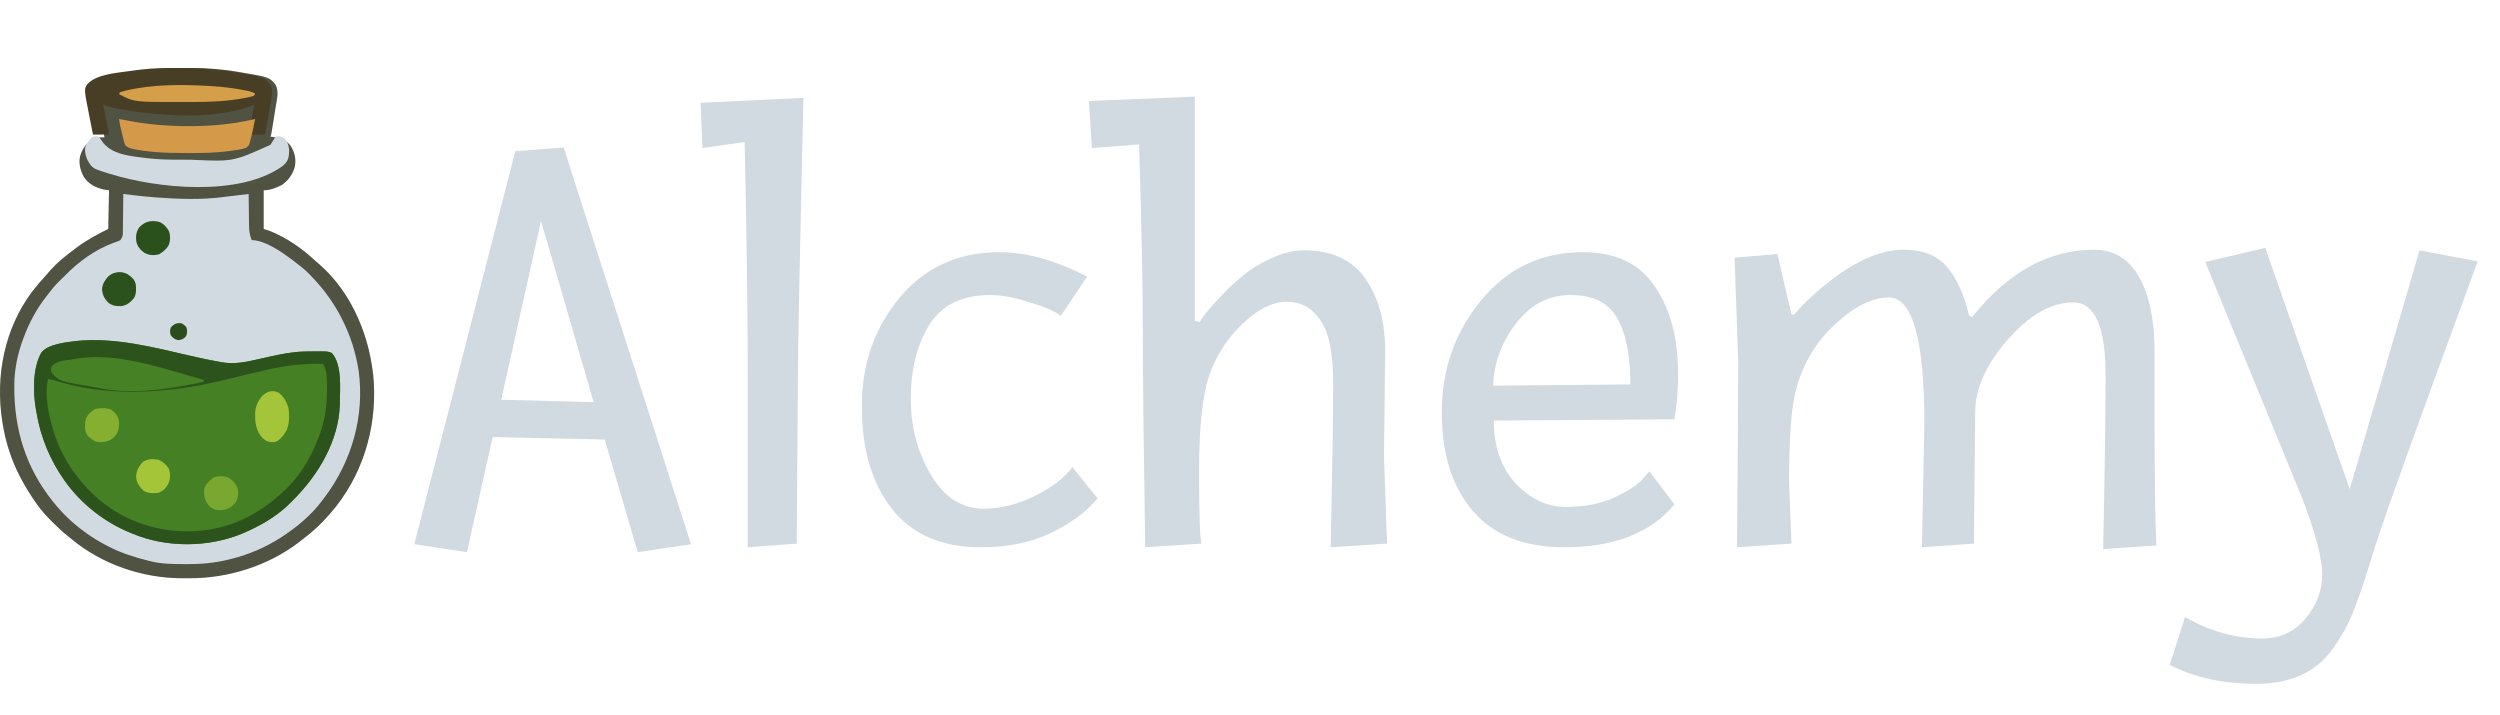
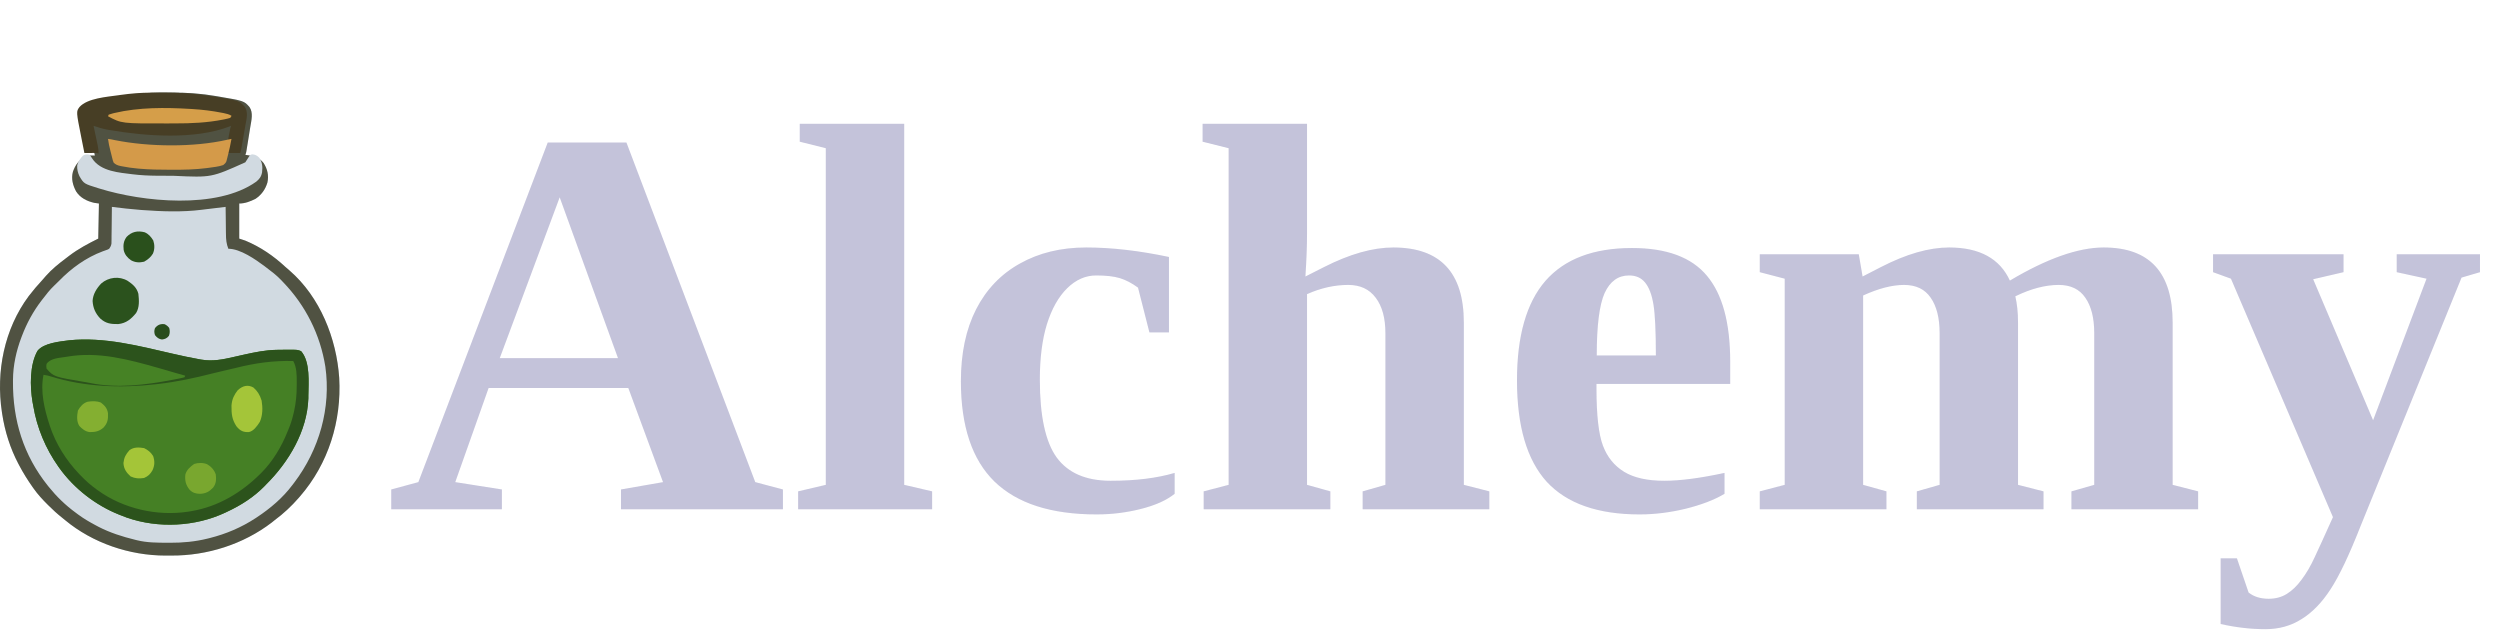
- <svg xmlns="http://www.w3.org/2000/svg" width="147" height="42" viewBox="0 0 147 42" fill="none">
-   <path d="M35.556 25.844L28.968 25.7L27.456 32.468L24.36 32L30.3 8.888L33.144 8.672L40.632 32L37.5 32.468L35.556 25.844ZM29.472 23.504L34.908 23.648L31.812 12.992L29.472 23.504ZM41.303 8.708L41.195 6.044L47.243 5.756C47.027 15.044 46.919 20.48 46.919 22.064L46.847 31.964L43.967 32.18V21.992C43.967 18.584 43.907 14.036 43.787 8.348L41.303 8.708ZM63.923 16.268L62.375 18.572C61.943 18.26 61.295 17.984 60.431 17.744C59.591 17.48 58.847 17.348 58.199 17.348C56.567 17.348 55.379 17.936 54.635 19.112C53.915 20.288 53.555 21.728 53.555 23.432C53.555 25.112 53.951 26.612 54.743 27.932C55.535 29.252 56.567 29.912 57.839 29.912C58.799 29.912 59.783 29.672 60.791 29.192C61.823 28.688 62.579 28.112 63.059 27.464L64.535 29.3C63.911 30.068 63.011 30.74 61.835 31.316C60.659 31.892 59.279 32.18 57.695 32.18C55.367 32.18 53.615 31.424 52.439 29.912C51.263 28.4 50.675 26.396 50.675 23.9C50.675 21.404 51.419 19.268 52.907 17.492C54.395 15.716 56.351 14.828 58.775 14.828C60.359 14.828 62.075 15.308 63.923 16.268ZM81.45 20.66L81.378 26.888L81.558 31.964L78.246 32.18C78.342 27.572 78.39 24.368 78.39 22.568C78.39 20.768 78.138 19.52 77.634 18.824C77.154 18.104 76.494 17.744 75.654 17.744C74.838 17.744 73.974 18.176 73.062 19.04C72.15 19.904 71.49 20.936 71.082 22.136C70.698 23.312 70.506 25.172 70.506 27.716C70.506 30.26 70.554 31.676 70.65 31.964L67.338 32.18C67.242 26.06 67.194 21.74 67.194 19.22C67.194 16.676 67.122 13.1 66.978 8.492L64.206 8.708L64.026 5.936L70.254 5.684V18.86L70.542 18.932C70.734 18.596 71.094 18.152 71.622 17.6C72.15 17.024 72.642 16.556 73.098 16.196C73.554 15.812 74.106 15.476 74.754 15.188C75.426 14.876 76.074 14.72 76.698 14.72C78.33 14.72 79.53 15.284 80.298 16.412C81.066 17.516 81.45 18.932 81.45 20.66ZM98.457 24.656L87.837 24.728C87.837 26.264 88.269 27.5 89.133 28.436C89.997 29.348 90.969 29.804 92.049 29.804C93.129 29.804 94.053 29.636 94.821 29.3C95.613 28.94 96.177 28.592 96.513 28.256L96.981 27.716L98.457 29.66C97.065 31.34 94.905 32.18 91.977 32.18C89.625 32.18 87.837 31.472 86.613 30.056C85.389 28.64 84.777 26.696 84.777 24.224C84.777 21.728 85.545 19.544 87.081 17.672C88.641 15.776 90.633 14.828 93.057 14.828C95.001 14.828 96.417 15.5 97.305 16.844C98.217 18.164 98.673 19.892 98.673 22.028C98.673 22.916 98.601 23.792 98.457 24.656ZM95.865 22.604C95.865 20.876 95.601 19.568 95.073 18.68C94.569 17.792 93.657 17.348 92.337 17.348C91.041 17.348 89.961 17.924 89.097 19.076C88.257 20.204 87.825 21.404 87.801 22.676L95.865 22.604ZM113.009 32.18L113.153 24.908C113.153 19.964 112.457 17.492 111.065 17.492C110.081 17.492 109.025 18.02 107.897 19.076C106.769 20.108 106.001 21.404 105.593 22.964C105.329 23.972 105.197 25.784 105.197 28.4L105.341 31.964L102.137 32.18C102.185 26.3 102.209 22.676 102.209 21.308L101.993 15.152L104.513 14.936L105.341 18.5H105.485C105.581 18.404 105.701 18.272 105.845 18.104C106.013 17.912 106.337 17.6 106.817 17.168C107.321 16.736 107.813 16.352 108.293 16.016C109.613 15.128 110.825 14.684 111.929 14.684C113.057 14.684 113.909 15.02 114.485 15.692C115.061 16.364 115.493 17.324 115.781 18.572L115.961 18.644C118.073 16.004 120.461 14.684 123.125 14.684C124.301 14.684 125.189 15.224 125.789 16.304C126.389 17.384 126.689 18.848 126.689 20.696V24.296C126.689 28.256 126.725 30.848 126.797 32.072L123.665 32.288C123.761 27.68 123.809 24.272 123.809 22.064C123.809 19.208 123.173 17.78 121.901 17.78C120.629 17.78 119.345 18.512 118.049 19.976C116.777 21.44 116.141 22.856 116.141 24.224L116.069 31.964L113.009 32.18ZM142.269 14.72L145.689 15.368C142.257 24.68 140.241 30.284 139.641 32.18C139.065 34.076 138.633 35.36 138.345 36.032C138.081 36.704 137.697 37.4 137.193 38.12C136.209 39.512 134.709 40.208 132.693 40.208C130.701 40.208 128.997 39.836 127.581 39.092L128.481 36.284C129.945 37.124 131.457 37.544 133.017 37.544C134.073 37.544 134.925 37.148 135.573 36.356C136.221 35.588 136.545 34.724 136.545 33.764C136.545 32.828 136.149 31.328 135.357 29.264L129.669 15.404L133.197 14.576L138.165 28.76L142.269 14.72Z" fill="#D1DAE1" />
-   <path d="M10.727 4.001C10.876 4.001 11.026 4.001 11.175 4C12.117 3.999 13.047 4.061 13.975 4.223C14.009 4.228 14.042 4.234 14.077 4.24C15.815 4.536 15.815 4.536 16.168 4.939C16.42 5.301 16.29 5.797 16.222 6.209C16.214 6.258 16.206 6.306 16.198 6.356C16.182 6.458 16.166 6.559 16.149 6.66C16.123 6.816 16.099 6.971 16.074 7.127C16.058 7.226 16.042 7.325 16.026 7.423C16.015 7.493 16.015 7.493 16.003 7.564C15.996 7.607 15.989 7.65 15.982 7.694C15.973 7.751 15.973 7.751 15.963 7.809C15.944 7.906 15.944 7.906 15.9 8.037C15.95 8.043 15.95 8.043 16.001 8.049C16.428 8.107 16.808 8.214 17.081 8.564C17.334 8.959 17.429 9.374 17.326 9.836C17.191 10.276 16.948 10.62 16.562 10.881C16.226 11.049 15.882 11.187 15.503 11.187C15.503 11.938 15.503 12.689 15.503 13.462C15.7 13.527 15.7 13.527 15.9 13.594C16.867 13.995 17.726 14.582 18.489 15.292C18.579 15.375 18.672 15.454 18.766 15.532C20.748 17.253 21.805 19.933 21.981 22.486C22.14 25.279 21.283 28.047 19.431 30.176C19.407 30.204 19.382 30.232 19.357 30.261C18.886 30.802 18.374 31.28 17.798 31.707C17.735 31.758 17.671 31.809 17.608 31.86C15.774 33.267 13.419 34.014 11.11 33.999C10.979 33.998 10.848 33.999 10.717 34C8.403 34.002 6.006 33.19 4.224 31.709C4.153 31.649 4.081 31.591 4.008 31.534C3.702 31.291 3.421 31.033 3.146 30.758C3.124 30.737 3.103 30.716 3.081 30.694C2.751 30.365 2.442 30.032 2.175 29.651C2.153 29.621 2.132 29.591 2.11 29.56C1.794 29.11 1.504 28.649 1.248 28.163C1.23 28.131 1.213 28.098 1.195 28.064C0.663 27.055 0.318 25.962 0.144 24.838C0.137 24.793 0.13 24.747 0.123 24.701C-0.27 22.091 0.27 19.325 1.866 17.181C2.144 16.819 2.439 16.472 2.75 16.138C2.829 16.052 2.905 15.963 2.98 15.874C3.356 15.448 3.804 15.088 4.258 14.747C4.336 14.688 4.414 14.629 4.491 14.569C5.073 14.126 5.713 13.787 6.367 13.462C6.382 12.712 6.396 11.961 6.411 11.187C6.309 11.173 6.208 11.158 6.102 11.143C5.629 11.032 5.201 10.822 4.933 10.405C4.719 10.003 4.606 9.584 4.724 9.134C4.878 8.687 5.114 8.364 5.545 8.152C5.686 8.086 5.802 8.078 5.955 8.079C5.991 8.079 6.027 8.08 6.064 8.08C6.091 8.08 6.118 8.081 6.147 8.081C6.131 7.998 6.131 7.998 6.116 7.913C6.077 7.705 6.039 7.498 6.001 7.29C5.984 7.2 5.968 7.111 5.951 7.021C5.629 5.281 5.629 5.281 5.838 4.975C6.336 4.378 7.545 4.291 8.268 4.179C8.312 4.172 8.355 4.165 8.4 4.158C8.546 4.137 8.692 4.118 8.839 4.099C8.869 4.096 8.9 4.092 8.931 4.088C9.53 4.014 10.124 3.998 10.727 4.001Z" fill="#D1DAE1" />
-   <path d="M11.203 20.923C11.771 21.053 12.34 21.178 12.914 21.279C12.954 21.287 12.993 21.294 13.034 21.301C13.782 21.427 14.429 21.296 15.158 21.128C15.344 21.085 15.53 21.044 15.716 21.002C15.761 20.992 15.807 20.982 15.854 20.971C16.52 20.825 17.207 20.683 17.89 20.671C17.935 20.67 17.979 20.669 18.025 20.668C18.183 20.665 18.341 20.664 18.499 20.663C18.576 20.662 18.576 20.662 18.654 20.661C19.279 20.66 19.279 20.66 19.513 20.756C20.118 21.449 19.993 22.808 19.982 23.647C19.982 23.702 19.982 23.757 19.982 23.814C19.906 25.934 18.718 27.928 17.25 29.388C17.216 29.423 17.182 29.458 17.148 29.495C16.446 30.216 15.6 30.753 14.689 31.174C14.662 31.187 14.634 31.2 14.607 31.213C12.662 32.134 10.249 32.251 8.218 31.541C8.083 31.491 7.949 31.44 7.815 31.387C7.785 31.375 7.756 31.363 7.725 31.351C6.197 30.742 4.802 29.66 3.845 28.325C3.827 28.3 3.809 28.275 3.791 28.25C2.954 27.071 2.39 25.717 2.153 24.291C2.139 24.21 2.124 24.13 2.108 24.049C1.94 23.051 1.915 21.649 2.427 20.739C2.822 20.223 3.882 20.131 4.484 20.05C6.752 19.822 9.015 20.419 11.203 20.923Z" fill="#458025" />
-   <path d="M10.727 4.001C10.876 4.001 11.026 4.001 11.175 4C12.117 3.999 13.047 4.061 13.975 4.223C14.009 4.228 14.042 4.234 14.077 4.24C15.815 4.536 15.815 4.536 16.168 4.939C16.42 5.301 16.29 5.797 16.222 6.209C16.214 6.258 16.206 6.306 16.198 6.356C16.182 6.458 16.166 6.559 16.149 6.66C16.123 6.816 16.099 6.971 16.074 7.127C16.058 7.226 16.042 7.325 16.026 7.423C16.015 7.493 16.015 7.493 16.003 7.564C15.996 7.607 15.989 7.65 15.982 7.694C15.973 7.751 15.973 7.751 15.963 7.809C15.944 7.906 15.944 7.906 15.9 8.037C15.95 8.043 15.95 8.043 16.001 8.049C16.428 8.107 16.808 8.214 17.081 8.564C17.334 8.959 17.429 9.374 17.326 9.836C17.191 10.276 16.948 10.62 16.562 10.881C16.226 11.049 15.882 11.187 15.503 11.187C15.503 11.938 15.503 12.689 15.503 13.462C15.7 13.527 15.7 13.527 15.9 13.594C16.867 13.995 17.726 14.582 18.489 15.292C18.579 15.375 18.672 15.454 18.766 15.532C20.748 17.253 21.805 19.933 21.981 22.486C22.14 25.279 21.283 28.047 19.431 30.176C19.407 30.204 19.382 30.232 19.357 30.261C18.886 30.802 18.374 31.28 17.798 31.707C17.735 31.758 17.671 31.809 17.608 31.86C15.774 33.267 13.419 34.014 11.11 33.999C10.979 33.998 10.848 33.999 10.717 34C8.403 34.002 6.006 33.19 4.224 31.709C4.153 31.649 4.081 31.591 4.008 31.534C3.702 31.291 3.421 31.033 3.146 30.758C3.124 30.737 3.103 30.716 3.081 30.694C2.751 30.365 2.442 30.032 2.175 29.651C2.153 29.621 2.132 29.591 2.11 29.56C1.794 29.11 1.504 28.649 1.248 28.163C1.23 28.131 1.213 28.098 1.195 28.064C0.663 27.055 0.318 25.962 0.144 24.838C0.137 24.793 0.13 24.747 0.123 24.701C-0.27 22.091 0.27 19.325 1.866 17.181C2.144 16.819 2.439 16.472 2.75 16.138C2.829 16.052 2.905 15.963 2.98 15.874C3.356 15.448 3.804 15.088 4.258 14.747C4.336 14.688 4.414 14.629 4.491 14.569C5.073 14.126 5.713 13.787 6.367 13.462C6.382 12.712 6.396 11.961 6.411 11.187C6.309 11.173 6.208 11.158 6.102 11.143C5.629 11.032 5.201 10.822 4.933 10.405C4.719 10.003 4.606 9.584 4.724 9.134C4.878 8.687 5.114 8.364 5.545 8.152C5.686 8.086 5.802 8.078 5.955 8.079C5.991 8.079 6.027 8.08 6.064 8.08C6.091 8.08 6.118 8.081 6.147 8.081C6.131 7.998 6.131 7.998 6.116 7.913C6.077 7.705 6.039 7.498 6.001 7.29C5.984 7.2 5.968 7.111 5.951 7.021C5.629 5.281 5.629 5.281 5.838 4.975C6.336 4.378 7.545 4.291 8.268 4.179C8.312 4.172 8.355 4.165 8.4 4.158C8.546 4.137 8.692 4.118 8.839 4.099C8.869 4.096 8.9 4.092 8.931 4.088C9.53 4.014 10.124 3.998 10.727 4.001ZM7.25 11.406C7.25 11.437 7.249 11.468 7.249 11.499C7.247 11.79 7.243 12.08 7.24 12.37C7.238 12.519 7.236 12.669 7.235 12.818C7.233 12.99 7.231 13.161 7.228 13.333C7.228 13.386 7.228 13.44 7.228 13.495C7.226 13.57 7.226 13.57 7.225 13.646C7.224 13.712 7.224 13.712 7.223 13.779C7.203 13.92 7.157 14.004 7.073 14.119C6.99 14.169 6.99 14.169 6.895 14.201C6.86 14.214 6.825 14.227 6.788 14.24C6.75 14.253 6.713 14.266 6.673 14.28C5.567 14.693 4.624 15.379 3.808 16.219C3.587 16.438 3.587 16.438 3.512 16.507C3.225 16.78 2.987 17.086 2.748 17.4C2.72 17.436 2.72 17.436 2.692 17.473C2.155 18.171 1.735 18.941 1.424 19.763C1.404 19.816 1.404 19.816 1.383 19.87C1.054 20.739 0.847 21.677 0.842 22.608C0.841 22.645 0.841 22.681 0.841 22.719C0.824 25.223 1.515 27.497 3.101 29.476C3.131 29.512 3.131 29.512 3.161 29.55C3.67 30.183 4.252 30.746 4.911 31.226C4.961 31.263 5.012 31.301 5.062 31.338C5.434 31.613 5.825 31.842 6.235 32.057C6.286 32.084 6.337 32.111 6.389 32.139C7.14 32.525 7.931 32.775 8.751 32.976C8.79 32.986 8.829 32.996 8.869 33.006C9.53 33.169 10.197 33.168 10.874 33.17C10.942 33.17 10.942 33.17 11.01 33.171C11.839 33.174 12.651 33.1 13.456 32.899C13.525 32.882 13.525 32.882 13.595 32.865C14.656 32.597 15.649 32.175 16.562 31.576C16.594 31.555 16.626 31.534 16.659 31.512C17.516 30.944 18.329 30.256 18.945 29.432C18.984 29.381 19.023 29.33 19.062 29.279C20.69 27.131 21.461 24.431 21.082 21.756C20.751 19.684 19.805 17.795 18.344 16.281C18.29 16.225 18.237 16.169 18.183 16.113C17.904 15.824 17.589 15.585 17.268 15.344C17.227 15.312 17.186 15.281 17.144 15.249C16.55 14.808 15.571 14.119 14.797 14.119C14.669 13.799 14.644 13.521 14.642 13.179C14.641 13.103 14.641 13.103 14.639 13.025C14.637 12.864 14.636 12.702 14.634 12.541C14.633 12.431 14.631 12.321 14.63 12.211C14.626 11.943 14.623 11.674 14.62 11.406C14.419 11.43 14.219 11.454 14.018 11.478C13.949 11.487 13.881 11.495 13.813 11.503C13.714 11.515 13.616 11.527 13.517 11.539C13.472 11.544 13.472 11.544 13.426 11.549C13.248 11.571 13.248 11.571 13.07 11.593C11.81 11.753 10.489 11.704 9.225 11.611C9.189 11.609 9.153 11.606 9.117 11.603C8.492 11.557 7.871 11.483 7.25 11.406Z" fill="#505242" />
-   <path d="M11.203 20.923C11.771 21.053 12.34 21.178 12.914 21.279C12.954 21.287 12.993 21.294 13.034 21.301C13.782 21.427 14.429 21.296 15.158 21.128C15.344 21.085 15.53 21.044 15.716 21.002C15.761 20.992 15.807 20.982 15.854 20.971C16.52 20.825 17.207 20.683 17.89 20.671C17.935 20.67 17.979 20.669 18.025 20.668C18.183 20.665 18.341 20.664 18.499 20.663C18.576 20.662 18.576 20.662 18.654 20.661C19.279 20.66 19.279 20.66 19.513 20.756C20.118 21.449 19.993 22.808 19.982 23.647C19.982 23.702 19.982 23.757 19.982 23.814C19.906 25.934 18.718 27.928 17.25 29.388C17.216 29.423 17.182 29.458 17.148 29.495C16.446 30.216 15.6 30.753 14.689 31.174C14.662 31.187 14.634 31.2 14.607 31.213C12.662 32.134 10.249 32.251 8.218 31.541C8.083 31.491 7.949 31.44 7.815 31.387C7.785 31.375 7.756 31.363 7.725 31.351C6.197 30.742 4.802 29.66 3.845 28.325C3.827 28.3 3.809 28.275 3.791 28.25C2.954 27.071 2.39 25.717 2.153 24.291C2.139 24.21 2.124 24.13 2.108 24.049C1.94 23.051 1.915 21.649 2.427 20.739C2.822 20.223 3.882 20.131 4.484 20.05C6.752 19.822 9.015 20.419 11.203 20.923ZM15.274 21.843C15.029 21.905 14.783 21.961 14.537 22.015C14.271 22.074 14.007 22.137 13.744 22.205C12.595 22.499 11.429 22.749 10.249 22.882C10.194 22.888 10.139 22.894 10.083 22.901C7.83 23.154 5.483 23.077 3.307 22.398C3.146 22.347 2.988 22.31 2.82 22.287C2.601 23.345 2.874 24.512 3.205 25.518C3.214 25.548 3.224 25.577 3.234 25.608C3.617 26.766 4.284 27.826 5.126 28.707C5.148 28.73 5.169 28.753 5.192 28.777C5.53 29.13 5.879 29.446 6.278 29.728C6.302 29.745 6.326 29.762 6.35 29.78C7.987 30.961 10.171 31.46 12.169 31.16C12.226 31.151 12.283 31.141 12.341 31.131C12.388 31.123 12.388 31.123 12.436 31.116C14.153 30.819 15.642 29.921 16.866 28.707C16.888 28.686 16.91 28.664 16.933 28.641C17.672 27.901 18.241 26.947 18.627 25.982C18.659 25.901 18.693 25.821 18.726 25.741C18.859 25.417 18.954 25.091 19.032 24.75C19.045 24.695 19.045 24.695 19.058 24.639C19.176 24.099 19.229 23.567 19.227 23.017C19.227 22.924 19.228 22.832 19.229 22.74C19.231 22.299 19.225 21.787 19 21.393C17.71 21.361 16.523 21.526 15.274 21.843Z" fill="#2C531C" />
-   <path d="M10.212 4.001C10.367 4.001 10.522 4.001 10.676 4C11.652 3.999 12.614 4.059 13.575 4.214C13.61 4.219 13.645 4.225 13.681 4.23C15.481 4.514 15.481 4.514 15.846 4.901C16.107 5.248 15.973 5.724 15.902 6.119C15.894 6.165 15.886 6.211 15.878 6.259C15.852 6.406 15.826 6.552 15.8 6.698C15.783 6.798 15.766 6.897 15.749 6.997C15.717 7.178 15.686 7.359 15.653 7.54C15.647 7.577 15.641 7.613 15.634 7.65C15.617 7.739 15.593 7.828 15.569 7.916C15.283 7.916 14.996 7.916 14.701 7.916C14.686 7.944 14.671 7.971 14.655 8C14.681 7.616 14.742 7.242 14.815 6.864C14.825 6.809 14.836 6.753 14.846 6.698C14.923 6.297 14.923 6.297 14.975 6.153C14.943 6.166 14.912 6.179 14.879 6.193C12.63 7.062 9.453 6.831 7.115 6.428C7.067 6.42 7.019 6.412 6.97 6.404C6.655 6.346 6.362 6.261 6.064 6.153C6.073 6.198 6.083 6.244 6.093 6.291C6.129 6.462 6.165 6.632 6.2 6.803C6.216 6.876 6.231 6.95 6.247 7.023C6.269 7.129 6.291 7.236 6.313 7.342C6.32 7.374 6.327 7.407 6.335 7.441C6.371 7.616 6.391 7.779 6.383 7.958C6.353 7.944 6.323 7.93 6.292 7.916C6.229 7.913 6.166 7.912 6.103 7.912C6.066 7.912 6.03 7.912 5.992 7.912C5.953 7.913 5.915 7.913 5.875 7.913C5.817 7.914 5.817 7.914 5.757 7.914C5.661 7.914 5.565 7.915 5.469 7.916C5.419 7.663 5.369 7.41 5.318 7.157C5.301 7.071 5.284 6.985 5.267 6.899C4.934 5.229 4.934 5.229 5.15 4.935C5.666 4.363 6.918 4.279 7.666 4.172C7.711 4.165 7.756 4.159 7.803 4.152C7.954 4.131 8.106 4.113 8.257 4.095C8.289 4.092 8.32 4.088 8.353 4.084C8.973 4.013 9.588 3.998 10.212 4.001Z" fill="#473E25" />
-   <path d="M7 7C7.158 7.021 7.31 7.051 7.464 7.084C9.655 7.52 12.537 7.551 14.713 7.059C14.808 7.039 14.904 7.02 15 7C14.938 7.353 14.862 7.704 14.772 8.053C14.762 8.094 14.751 8.135 14.741 8.177C14.727 8.235 14.712 8.294 14.696 8.352C14.688 8.386 14.679 8.42 14.67 8.455C14.626 8.558 14.569 8.617 14.467 8.695C14.175 8.8 13.823 8.833 13.505 8.877C13.472 8.882 13.438 8.886 13.404 8.891C12.653 8.989 11.894 9.002 11.133 9C11.089 9 11.046 9 11 8.999C10.348 8.998 9.7 8.99 9.051 8.933C9.016 8.93 8.981 8.927 8.944 8.924C8.586 8.891 8.236 8.843 7.887 8.773C7.844 8.765 7.844 8.765 7.801 8.756C7.605 8.714 7.497 8.661 7.369 8.546C7.323 8.456 7.301 8.364 7.279 8.269C7.272 8.242 7.265 8.215 7.258 8.188C7.236 8.102 7.216 8.017 7.195 7.931C7.18 7.874 7.166 7.817 7.151 7.76C7.087 7.507 7.031 7.257 7 7Z" fill="#D49A49" />
-   <path d="M5.803 8.028C5.883 8.127 5.883 8.127 5.963 8.254C6.519 9.129 7.768 9.182 8.588 9.293C9.114 9.358 9.637 9.384 10.165 9.387C10.218 9.387 10.218 9.387 10.271 9.388C10.458 9.389 10.644 9.39 10.83 9.39C10.98 9.391 11.13 9.392 11.281 9.394C13.703 9.506 13.703 9.506 15.898 8.517C15.957 8.43 16.014 8.341 16.069 8.25C16.203 8.037 16.203 8.037 16.343 8C16.542 8.016 16.648 8.071 16.808 8.227C16.996 8.546 17.025 8.771 16.983 9.163C16.926 9.47 16.802 9.603 16.606 9.77C14.062 11.592 9.217 11.075 6.476 10.227C6.428 10.213 6.428 10.213 6.379 10.198C5.435 9.905 5.435 9.905 5.148 9.418C5.042 9.184 4.988 8.985 5.002 8.713C5.064 8.451 5.213 8.268 5.371 8.089C5.529 7.989 5.628 7.996 5.803 8.028Z" fill="#D1DAE1" />
-   <path d="M10.237 21.836C10.291 21.851 10.291 21.851 10.347 21.867C10.676 21.961 11.004 22.056 11.332 22.154C11.554 22.22 11.777 22.281 12 22.343C11.986 22.376 11.972 22.409 11.958 22.444C11.839 22.48 11.839 22.48 11.678 22.513C11.633 22.522 11.633 22.522 11.588 22.532C11.489 22.552 11.39 22.571 11.291 22.59C11.24 22.599 11.24 22.599 11.187 22.61C9.453 22.94 7.605 23.18 5.862 22.822C5.732 22.796 5.603 22.774 5.473 22.752C3.484 22.413 3.484 22.413 3.016 21.886C2.995 21.731 2.995 21.731 3.016 21.582C3.281 21.193 3.886 21.193 4.275 21.126C4.321 21.118 4.321 21.118 4.368 21.11C6.368 20.768 8.299 21.285 10.237 21.836Z" fill="#468225" />
-   <path d="M12.347 5.059C12.399 5.062 12.399 5.062 12.452 5.065C13.104 5.104 13.745 5.182 14.382 5.308C14.419 5.315 14.456 5.322 14.494 5.329C14.683 5.367 14.839 5.405 15 5.5C14.98 5.564 14.98 5.564 14.916 5.639C14.795 5.676 14.685 5.703 14.56 5.728C14.525 5.735 14.489 5.742 14.452 5.75C13.427 5.953 12.386 5.999 11.335 5.997C11.17 5.997 11.005 5.998 10.84 5.999C7.879 6.005 7.879 6.005 7 5.534C7.014 5.5 7.028 5.466 7.042 5.43C7.136 5.395 7.223 5.369 7.321 5.345C7.351 5.338 7.381 5.33 7.412 5.323C8.998 4.948 10.716 4.96 12.347 5.059Z" fill="#D59E49" />
-   <path d="M7.518 16.133C7.741 16.287 7.906 16.424 7.978 16.691C8.008 16.971 8.031 17.275 7.879 17.524C7.665 17.784 7.452 17.963 7.109 18C6.788 18.003 6.576 17.978 6.333 17.761C6.124 17.543 6.019 17.307 6 17.005C6.014 16.709 6.173 16.459 6.371 16.248C6.687 15.971 7.153 15.916 7.518 16.133Z" fill="#2B521D" />
-   <path d="M13.427 28.085C13.687 28.234 13.891 28.466 13.983 28.746C14.021 29.06 14.01 29.344 13.807 29.6C13.553 29.866 13.334 29.983 12.959 30C12.681 29.993 12.481 29.934 12.286 29.735C12.036 29.428 11.969 29.135 12.012 28.746C12.095 28.443 12.33 28.245 12.582 28.064C12.846 27.978 13.169 27.973 13.427 28.085Z" fill="#79A72F" />
-   <path d="M9.373 13.051C9.632 13.161 9.789 13.349 9.932 13.584C10.026 13.859 10.028 14.173 9.905 14.441C9.768 14.671 9.572 14.826 9.338 14.958C9.03 15.03 8.764 15.016 8.486 14.863C8.244 14.693 8.071 14.48 8.013 14.192C7.977 13.871 8.007 13.615 8.205 13.35C8.532 13.014 8.914 12.933 9.373 13.051Z" fill="#2A501C" />
-   <path d="M16.42 23.11C16.666 23.323 16.836 23.574 16.953 23.958C17.032 24.441 17.022 24.899 16.842 25.329C16.644 25.64 16.424 25.935 16.127 25.999C15.789 26.011 15.573 25.939 15.315 25.615C15.041 25.186 14.994 24.854 15.001 24.276C15.036 23.842 15.176 23.591 15.392 23.301C15.706 22.998 16.057 22.904 16.42 23.11Z" fill="#A4C539" />
-   <path d="M9.336 27.037C9.598 27.166 9.771 27.306 9.924 27.553C10.035 27.881 10.027 28.155 9.884 28.469C9.742 28.72 9.607 28.854 9.336 28.973C9.011 29.024 8.762 29.01 8.462 28.872C8.186 28.62 8.017 28.38 8 28.001C8.041 27.638 8.147 27.448 8.388 27.174C8.669 26.96 9 26.983 9.336 27.037Z" fill="#A4C538" />
-   <path d="M6.541 24.088C6.792 24.288 6.948 24.459 6.997 24.776C7.013 25.167 6.979 25.418 6.696 25.719C6.421 25.949 6.175 26.004 5.808 26C5.523 25.962 5.333 25.799 5.143 25.604C4.95 25.302 4.989 24.943 5.049 24.604C5.195 24.351 5.373 24.132 5.666 24.035C5.98 23.988 6.248 23.973 6.541 24.088Z" fill="#84AF31" />
-   <path d="M10.675 19.01C10.799 19.078 10.882 19.137 10.967 19.255C11.015 19.435 11.013 19.587 10.947 19.76C10.819 19.923 10.692 19.974 10.497 20C10.292 19.973 10.178 19.883 10.044 19.718C9.986 19.556 9.985 19.427 10.042 19.263C10.216 19.043 10.411 18.971 10.675 19.01Z" fill="#294D1C" />
+ <svg xmlns="http://www.w3.org/2000/svg" width="162" height="41" viewBox="0 0 162 41" fill="none">
+   <path d="M32.523 31.717V33H25.352V31.717L27.109 31.242L35.494 9.234H40.592L48.941 31.242L50.734 31.717V33H40.24V31.717L42.965 31.242L40.715 25.143H31.662L29.5 31.242L32.523 31.717ZM36.268 12.785L32.383 23.209H40.047L36.268 12.785ZM58.592 31.418L60.402 31.84V33H51.719V31.84L53.512 31.418V9.604L51.824 9.182V8.021H58.592V31.418ZM76.117 31.998C75.59 32.42 74.857 32.748 73.92 32.982C72.994 33.217 72.039 33.334 71.055 33.334C68.113 33.334 65.91 32.625 64.445 31.207C62.992 29.789 62.266 27.621 62.266 24.703C62.266 22.887 62.594 21.334 63.25 20.045C63.918 18.744 64.867 17.754 66.098 17.074C67.328 16.383 68.758 16.037 70.387 16.037C72.027 16.037 73.814 16.242 75.748 16.652V21.539H74.482L73.744 18.639C73.346 18.346 72.953 18.141 72.566 18.023C72.18 17.906 71.67 17.848 71.037 17.848C70.346 17.848 69.719 18.123 69.156 18.674C68.594 19.225 68.154 20.004 67.838 21.012C67.533 22.008 67.381 23.203 67.381 24.598C67.381 26.953 67.744 28.635 68.471 29.643C69.209 30.65 70.375 31.154 71.969 31.154C73.586 31.154 74.969 30.984 76.117 30.645V31.998ZM84.695 15.176C84.695 15.949 84.66 16.863 84.59 17.918L85.803 17.303C87.467 16.459 88.961 16.037 90.285 16.037C93.332 16.037 94.856 17.66 94.856 20.906V31.418L96.508 31.84V33H88.299V31.84L89.775 31.418V21.592C89.775 20.607 89.564 19.84 89.143 19.289C88.732 18.738 88.141 18.463 87.367 18.463C86.477 18.463 85.586 18.662 84.695 19.061V31.418L86.207 31.84V33H77.998V31.84L79.615 31.418V9.604L77.928 9.182V8.021H84.695V15.176ZM105.754 16.072C107.992 16.072 109.609 16.67 110.605 17.865C111.613 19.061 112.117 20.918 112.117 23.438V24.879H103.451V25.16C103.451 26.906 103.592 28.148 103.873 28.887C104.154 29.625 104.611 30.188 105.244 30.574C105.877 30.961 106.744 31.154 107.846 31.154C108.877 31.154 110.178 30.984 111.748 30.645V31.998C111.104 32.385 110.266 32.707 109.234 32.965C108.215 33.211 107.219 33.334 106.246 33.334C103.539 33.334 101.535 32.631 100.234 31.225C98.945 29.807 98.301 27.615 98.301 24.65C98.301 21.768 98.916 19.617 100.146 18.199C101.389 16.781 103.258 16.072 105.754 16.072ZM105.561 17.848C104.857 17.848 104.33 18.229 103.979 18.99C103.639 19.752 103.469 21.1 103.469 23.033H107.301C107.301 21.463 107.248 20.361 107.143 19.729C107.037 19.084 106.855 18.609 106.598 18.305C106.352 18 106.006 17.848 105.561 17.848ZM120.695 17.918L121.891 17.303C123.531 16.459 125.002 16.037 126.303 16.037C128.271 16.037 129.584 16.752 130.24 18.182C132.643 16.752 134.67 16.037 136.322 16.037C139.299 16.037 140.787 17.66 140.787 20.906V31.418L142.439 31.84V33H134.23V31.84L135.707 31.418V21.592C135.707 20.607 135.514 19.84 135.127 19.289C134.752 18.738 134.178 18.463 133.404 18.463C132.537 18.463 131.6 18.709 130.592 19.201C130.709 19.693 130.768 20.262 130.768 20.906V31.418L132.42 31.84V33H124.211V31.84L125.688 31.418V21.592C125.688 20.607 125.494 19.84 125.107 19.289C124.732 18.738 124.158 18.463 123.385 18.463C122.611 18.463 121.727 18.691 120.73 19.148V31.418L122.242 31.84V33H114.033V31.84L115.65 31.418V18.059L114.033 17.637V16.477H120.449L120.695 17.918ZM151.176 33.51L144.566 18.059L143.406 17.637V16.477H151.861V17.637L149.893 18.094L153.777 27.234L157.24 18.059L155.307 17.637V16.477H160.703V17.637L159.508 17.988L152.986 34.037C152.236 35.947 151.58 37.33 151.018 38.185C150.455 39.053 149.828 39.697 149.137 40.119C148.457 40.553 147.678 40.77 146.799 40.77C145.85 40.77 144.883 40.658 143.898 40.435V36.182H144.953L145.709 38.397C146.049 38.666 146.482 38.801 147.01 38.801C147.455 38.801 147.848 38.695 148.188 38.484C148.527 38.273 148.844 37.969 149.137 37.57C149.441 37.172 149.729 36.68 149.998 36.094C150.268 35.52 150.66 34.658 151.176 33.51Z" fill="#CED0DD" />
+   <path d="M32.523 31.717V33H25.352V31.717L27.109 31.242L35.494 9.234H40.592L48.941 31.242L50.734 31.717V33H40.24V31.717L42.965 31.242L40.715 25.143H31.662L29.5 31.242L32.523 31.717ZM36.268 12.785L32.383 23.209H40.047L36.268 12.785ZM58.592 31.418L60.402 31.84V33H51.719V31.84L53.512 31.418V9.604L51.824 9.182V8.021H58.592V31.418ZM76.117 31.998C75.59 32.42 74.857 32.748 73.92 32.982C72.994 33.217 72.039 33.334 71.055 33.334C68.113 33.334 65.91 32.625 64.445 31.207C62.992 29.789 62.266 27.621 62.266 24.703C62.266 22.887 62.594 21.334 63.25 20.045C63.918 18.744 64.867 17.754 66.098 17.074C67.328 16.383 68.758 16.037 70.387 16.037C72.027 16.037 73.814 16.242 75.748 16.652V21.539H74.482L73.744 18.639C73.346 18.346 72.953 18.141 72.566 18.023C72.18 17.906 71.67 17.848 71.037 17.848C70.346 17.848 69.719 18.123 69.156 18.674C68.594 19.225 68.154 20.004 67.838 21.012C67.533 22.008 67.381 23.203 67.381 24.598C67.381 26.953 67.744 28.635 68.471 29.643C69.209 30.65 70.375 31.154 71.969 31.154C73.586 31.154 74.969 30.984 76.117 30.645V31.998ZM84.695 15.176C84.695 15.949 84.66 16.863 84.59 17.918L85.803 17.303C87.467 16.459 88.961 16.037 90.285 16.037C93.332 16.037 94.856 17.66 94.856 20.906V31.418L96.508 31.84V33H88.299V31.84L89.775 31.418V21.592C89.775 20.607 89.564 19.84 89.143 19.289C88.732 18.738 88.141 18.463 87.367 18.463C86.477 18.463 85.586 18.662 84.695 19.061V31.418L86.207 31.84V33H77.998V31.84L79.615 31.418V9.604L77.928 9.182V8.021H84.695V15.176ZM105.754 16.072C107.992 16.072 109.609 16.67 110.605 17.865C111.613 19.061 112.117 20.918 112.117 23.438V24.879H103.451V25.16C103.451 26.906 103.592 28.148 103.873 28.887C104.154 29.625 104.611 30.188 105.244 30.574C105.877 30.961 106.744 31.154 107.846 31.154C108.877 31.154 110.178 30.984 111.748 30.645V31.998C111.104 32.385 110.266 32.707 109.234 32.965C108.215 33.211 107.219 33.334 106.246 33.334C103.539 33.334 101.535 32.631 100.234 31.225C98.945 29.807 98.301 27.615 98.301 24.65C98.301 21.768 98.916 19.617 100.146 18.199C101.389 16.781 103.258 16.072 105.754 16.072ZM105.561 17.848C104.857 17.848 104.33 18.229 103.979 18.99C103.639 19.752 103.469 21.1 103.469 23.033H107.301C107.301 21.463 107.248 20.361 107.143 19.729C107.037 19.084 106.855 18.609 106.598 18.305C106.352 18 106.006 17.848 105.561 17.848ZM120.695 17.918L121.891 17.303C123.531 16.459 125.002 16.037 126.303 16.037C128.271 16.037 129.584 16.752 130.24 18.182C132.643 16.752 134.67 16.037 136.322 16.037C139.299 16.037 140.787 17.66 140.787 20.906V31.418L142.439 31.84V33H134.23V31.84L135.707 31.418V21.592C135.707 20.607 135.514 19.84 135.127 19.289C134.752 18.738 134.178 18.463 133.404 18.463C132.537 18.463 131.6 18.709 130.592 19.201C130.709 19.693 130.768 20.262 130.768 20.906V31.418L132.42 31.84V33H124.211V31.84L125.688 31.418V21.592C125.688 20.607 125.494 19.84 125.107 19.289C124.732 18.738 124.158 18.463 123.385 18.463C122.611 18.463 121.727 18.691 120.73 19.148V31.418L122.242 31.84V33H114.033V31.84L115.65 31.418V18.059L114.033 17.637V16.477H120.449L120.695 17.918ZM151.176 33.51L144.566 18.059L143.406 17.637V16.477H151.861V17.637L149.893 18.094L153.777 27.234L157.24 18.059L155.307 17.637V16.477H160.703V17.637L159.508 17.988L152.986 34.037C152.236 35.947 151.58 37.33 151.018 38.185C150.455 39.053 149.828 39.697 149.137 40.119C148.457 40.553 147.678 40.77 146.799 40.77C145.85 40.77 144.883 40.658 143.898 40.435V36.182H144.953L145.709 38.397C146.049 38.666 146.482 38.801 147.01 38.801C147.455 38.801 147.848 38.695 148.188 38.484C148.527 38.273 148.844 37.969 149.137 37.57C149.441 37.172 149.729 36.68 149.998 36.094C150.268 35.52 150.66 34.658 151.176 33.51Z" fill="#6B46C1" fill-opacity="0.1" />
+   <path d="M10.727 6.001C10.876 6.001 11.026 6.001 11.175 6C12.117 5.999 13.047 6.061 13.975 6.223C14.009 6.228 14.042 6.234 14.077 6.24C15.815 6.536 15.815 6.536 16.168 6.939C16.42 7.301 16.29 7.797 16.222 8.209C16.214 8.258 16.206 8.306 16.198 8.356C16.182 8.458 16.166 8.559 16.149 8.66C16.123 8.816 16.099 8.971 16.074 9.127C16.058 9.226 16.042 9.325 16.026 9.423C16.015 9.493 16.015 9.493 16.003 9.564C15.996 9.607 15.989 9.65 15.982 9.694C15.973 9.751 15.973 9.751 15.963 9.809C15.944 9.906 15.944 9.906 15.9 10.037C15.95 10.043 15.95 10.043 16.001 10.049C16.428 10.107 16.808 10.213 17.081 10.564C17.334 10.959 17.429 11.374 17.326 11.836C17.191 12.276 16.948 12.62 16.562 12.881C16.226 13.049 15.882 13.187 15.503 13.187C15.503 13.938 15.503 14.689 15.503 15.462C15.7 15.527 15.7 15.527 15.9 15.594C16.867 15.995 17.726 16.582 18.489 17.292C18.579 17.375 18.672 17.454 18.766 17.532C20.748 19.253 21.805 21.933 21.981 24.486C22.14 27.279 21.283 30.047 19.431 32.176C19.407 32.204 19.382 32.232 19.357 32.261C18.886 32.802 18.374 33.28 17.798 33.707C17.735 33.758 17.671 33.809 17.608 33.86C15.774 35.267 13.419 36.014 11.11 35.999C10.979 35.998 10.848 35.999 10.717 36C8.403 36.002 6.006 35.19 4.224 33.709C4.153 33.65 4.081 33.591 4.008 33.533C3.702 33.291 3.421 33.033 3.146 32.758C3.124 32.737 3.103 32.716 3.081 32.694C2.751 32.365 2.442 32.032 2.175 31.651C2.153 31.621 2.132 31.591 2.11 31.56C1.794 31.11 1.504 30.649 1.248 30.163C1.23 30.131 1.213 30.098 1.195 30.064C0.663 29.055 0.318 27.962 0.144 26.838C0.137 26.793 0.13 26.747 0.123 26.701C-0.27 24.091 0.27 21.325 1.866 19.181C2.144 18.819 2.439 18.472 2.75 18.138C2.829 18.052 2.905 17.963 2.98 17.874C3.356 17.448 3.804 17.088 4.258 16.747C4.336 16.688 4.414 16.628 4.491 16.569C5.073 16.126 5.713 15.787 6.367 15.462C6.382 14.712 6.396 13.961 6.411 13.187C6.309 13.173 6.208 13.158 6.102 13.143C5.629 13.032 5.201 12.822 4.933 12.405C4.719 12.003 4.606 11.584 4.724 11.134C4.878 10.687 5.114 10.364 5.545 10.152C5.686 10.086 5.802 10.078 5.955 10.079C5.991 10.079 6.027 10.08 6.064 10.08C6.091 10.08 6.118 10.081 6.147 10.081C6.131 9.998 6.131 9.998 6.116 9.913C6.077 9.705 6.039 9.498 6.001 9.29C5.984 9.2 5.968 9.111 5.951 9.021C5.629 7.281 5.629 7.281 5.838 6.975C6.336 6.378 7.545 6.291 8.268 6.179C8.312 6.172 8.355 6.165 8.4 6.158C8.546 6.137 8.692 6.118 8.839 6.099C8.869 6.096 8.9 6.092 8.931 6.088C9.53 6.014 10.124 5.998 10.727 6.001Z" fill="#D1DAE1" />
+   <path d="M11.203 22.923C11.771 23.053 12.34 23.178 12.914 23.279C12.954 23.287 12.993 23.294 13.034 23.301C13.782 23.427 14.429 23.296 15.158 23.128C15.344 23.085 15.53 23.044 15.716 23.002C15.761 22.992 15.807 22.982 15.854 22.971C16.52 22.825 17.207 22.683 17.89 22.671C17.935 22.67 17.979 22.669 18.025 22.668C18.183 22.665 18.341 22.664 18.499 22.663C18.576 22.662 18.576 22.662 18.654 22.661C19.279 22.66 19.279 22.66 19.513 22.756C20.118 23.449 19.993 24.808 19.982 25.647C19.982 25.702 19.982 25.757 19.982 25.814C19.906 27.934 18.718 29.928 17.25 31.388C17.216 31.423 17.182 31.458 17.148 31.495C16.446 32.216 15.6 32.753 14.689 33.174C14.662 33.187 14.634 33.2 14.607 33.213C12.662 34.134 10.249 34.251 8.218 33.541C8.083 33.491 7.949 33.44 7.815 33.386C7.785 33.375 7.756 33.363 7.725 33.351C6.197 32.742 4.802 31.66 3.845 30.325C3.827 30.3 3.809 30.275 3.791 30.25C2.954 29.071 2.39 27.717 2.153 26.291C2.139 26.21 2.124 26.13 2.108 26.049C1.94 25.051 1.915 23.649 2.427 22.739C2.822 22.223 3.882 22.131 4.484 22.05C6.752 21.822 9.015 22.419 11.203 22.923Z" fill="#458025" />
+   <path d="M10.727 6.001C10.876 6.001 11.026 6.001 11.175 6C12.117 5.999 13.047 6.061 13.975 6.223C14.009 6.228 14.042 6.234 14.077 6.24C15.815 6.536 15.815 6.536 16.168 6.939C16.42 7.301 16.29 7.797 16.222 8.209C16.214 8.258 16.206 8.306 16.198 8.356C16.182 8.458 16.166 8.559 16.149 8.66C16.123 8.816 16.099 8.971 16.074 9.127C16.058 9.226 16.042 9.325 16.026 9.423C16.015 9.493 16.015 9.493 16.003 9.564C15.996 9.607 15.989 9.65 15.982 9.694C15.973 9.751 15.973 9.751 15.963 9.809C15.944 9.906 15.944 9.906 15.9 10.037C15.95 10.043 15.95 10.043 16.001 10.049C16.428 10.107 16.808 10.213 17.081 10.564C17.334 10.959 17.429 11.374 17.326 11.836C17.191 12.276 16.948 12.62 16.562 12.881C16.226 13.049 15.882 13.187 15.503 13.187C15.503 13.938 15.503 14.689 15.503 15.462C15.7 15.527 15.7 15.527 15.9 15.594C16.867 15.995 17.726 16.582 18.489 17.292C18.579 17.375 18.672 17.454 18.766 17.532C20.748 19.253 21.805 21.933 21.981 24.486C22.14 27.279 21.283 30.047 19.431 32.176C19.407 32.204 19.382 32.232 19.357 32.261C18.886 32.802 18.374 33.28 17.798 33.707C17.735 33.758 17.671 33.809 17.608 33.86C15.774 35.267 13.419 36.014 11.11 35.999C10.979 35.998 10.848 35.999 10.717 36C8.403 36.002 6.006 35.19 4.224 33.709C4.153 33.65 4.081 33.591 4.008 33.533C3.702 33.291 3.421 33.033 3.146 32.758C3.124 32.737 3.103 32.716 3.081 32.694C2.751 32.365 2.442 32.032 2.175 31.651C2.153 31.621 2.132 31.591 2.11 31.56C1.794 31.11 1.504 30.649 1.248 30.163C1.23 30.131 1.213 30.098 1.195 30.064C0.663 29.055 0.318 27.962 0.144 26.838C0.137 26.793 0.13 26.747 0.123 26.701C-0.27 24.091 0.27 21.325 1.866 19.181C2.144 18.819 2.439 18.472 2.75 18.138C2.829 18.052 2.905 17.963 2.98 17.874C3.356 17.448 3.804 17.088 4.258 16.747C4.336 16.688 4.414 16.628 4.491 16.569C5.073 16.126 5.713 15.787 6.367 15.462C6.382 14.712 6.396 13.961 6.411 13.187C6.309 13.173 6.208 13.158 6.102 13.143C5.629 13.032 5.201 12.822 4.933 12.405C4.719 12.003 4.606 11.584 4.724 11.134C4.878 10.687 5.114 10.364 5.545 10.152C5.686 10.086 5.802 10.078 5.955 10.079C5.991 10.079 6.027 10.08 6.064 10.08C6.091 10.08 6.118 10.081 6.147 10.081C6.131 9.998 6.131 9.998 6.116 9.913C6.077 9.705 6.039 9.498 6.001 9.29C5.984 9.2 5.968 9.111 5.951 9.021C5.629 7.281 5.629 7.281 5.838 6.975C6.336 6.378 7.545 6.291 8.268 6.179C8.312 6.172 8.355 6.165 8.4 6.158C8.546 6.137 8.692 6.118 8.839 6.099C8.869 6.096 8.9 6.092 8.931 6.088C9.53 6.014 10.124 5.998 10.727 6.001ZM7.25 13.406C7.25 13.437 7.249 13.468 7.249 13.499C7.247 13.79 7.243 14.08 7.24 14.37C7.238 14.519 7.236 14.669 7.235 14.818C7.233 14.99 7.231 15.161 7.228 15.333C7.228 15.386 7.228 15.44 7.228 15.495C7.226 15.57 7.226 15.57 7.225 15.646C7.224 15.712 7.224 15.712 7.223 15.779C7.203 15.92 7.157 16.003 7.073 16.119C6.99 16.169 6.99 16.169 6.895 16.201C6.86 16.214 6.825 16.227 6.788 16.24C6.75 16.253 6.713 16.266 6.673 16.28C5.567 16.692 4.624 17.379 3.808 18.219C3.587 18.438 3.587 18.438 3.512 18.507C3.225 18.78 2.987 19.086 2.748 19.4C2.72 19.436 2.72 19.436 2.692 19.473C2.155 20.171 1.735 20.941 1.424 21.763C1.404 21.816 1.404 21.816 1.383 21.87C1.054 22.739 0.847 23.677 0.842 24.608C0.841 24.645 0.841 24.681 0.841 24.719C0.824 27.223 1.515 29.497 3.101 31.476C3.131 31.512 3.131 31.512 3.161 31.55C3.67 32.183 4.252 32.746 4.911 33.226C4.961 33.263 5.012 33.301 5.062 33.339C5.434 33.613 5.825 33.842 6.235 34.057C6.286 34.084 6.337 34.111 6.389 34.139C7.14 34.525 7.931 34.775 8.751 34.976C8.79 34.986 8.829 34.996 8.869 35.006C9.53 35.169 10.197 35.168 10.874 35.17C10.942 35.17 10.942 35.17 11.01 35.171C11.839 35.174 12.651 35.1 13.456 34.899C13.525 34.882 13.525 34.882 13.595 34.865C14.656 34.597 15.649 34.175 16.562 33.576C16.594 33.555 16.626 33.534 16.659 33.512C17.516 32.944 18.329 32.256 18.945 31.432C18.984 31.381 19.023 31.33 19.062 31.279C20.69 29.131 21.461 26.431 21.082 23.756C20.751 21.684 19.805 19.795 18.344 18.281C18.29 18.225 18.237 18.169 18.183 18.113C17.904 17.824 17.589 17.584 17.268 17.344C17.227 17.312 17.186 17.281 17.144 17.249C16.55 16.808 15.571 16.119 14.797 16.119C14.669 15.799 14.644 15.521 14.642 15.179C14.641 15.103 14.641 15.103 14.639 15.025C14.637 14.864 14.636 14.702 14.634 14.541C14.633 14.431 14.631 14.321 14.63 14.211C14.626 13.943 14.623 13.674 14.62 13.406C14.419 13.43 14.219 13.454 14.018 13.478C13.949 13.487 13.881 13.495 13.813 13.503C13.714 13.515 13.616 13.527 13.517 13.539C13.472 13.544 13.472 13.544 13.426 13.549C13.248 13.571 13.248 13.571 13.07 13.593C11.81 13.753 10.489 13.704 9.225 13.611C9.189 13.609 9.153 13.606 9.117 13.603C8.492 13.557 7.871 13.483 7.25 13.406Z" fill="#505242" />
+   <path d="M11.203 22.923C11.771 23.053 12.34 23.178 12.914 23.279C12.954 23.287 12.993 23.294 13.034 23.301C13.782 23.427 14.429 23.296 15.158 23.128C15.344 23.085 15.53 23.044 15.716 23.002C15.761 22.992 15.807 22.982 15.854 22.971C16.52 22.825 17.207 22.683 17.89 22.671C17.935 22.67 17.979 22.669 18.025 22.668C18.183 22.665 18.341 22.664 18.499 22.663C18.576 22.662 18.576 22.662 18.654 22.661C19.279 22.66 19.279 22.66 19.513 22.756C20.118 23.449 19.993 24.808 19.982 25.647C19.982 25.702 19.982 25.757 19.982 25.814C19.906 27.934 18.718 29.928 17.25 31.388C17.216 31.423 17.182 31.458 17.148 31.495C16.446 32.216 15.6 32.753 14.689 33.174C14.662 33.187 14.634 33.2 14.607 33.213C12.662 34.134 10.249 34.251 8.218 33.541C8.083 33.491 7.949 33.44 7.815 33.386C7.785 33.375 7.756 33.363 7.725 33.351C6.197 32.742 4.802 31.66 3.845 30.325C3.827 30.3 3.809 30.275 3.791 30.25C2.954 29.071 2.39 27.717 2.153 26.291C2.139 26.21 2.124 26.13 2.108 26.049C1.94 25.051 1.915 23.649 2.427 22.739C2.822 22.223 3.882 22.131 4.484 22.05C6.752 21.822 9.015 22.419 11.203 22.923ZM15.274 23.843C15.029 23.905 14.783 23.961 14.537 24.015C14.271 24.074 14.007 24.137 13.744 24.205C12.595 24.499 11.429 24.749 10.249 24.882C10.194 24.888 10.139 24.894 10.083 24.901C7.83 25.154 5.483 25.077 3.307 24.398C3.146 24.347 2.988 24.31 2.82 24.287C2.601 25.345 2.874 26.512 3.205 27.518C3.214 27.548 3.224 27.577 3.234 27.608C3.617 28.766 4.284 29.826 5.126 30.707C5.148 30.73 5.169 30.753 5.192 30.777C5.53 31.13 5.879 31.446 6.278 31.728C6.302 31.745 6.326 31.762 6.35 31.78C7.987 32.961 10.171 33.46 12.169 33.16C12.226 33.151 12.283 33.141 12.341 33.131C12.388 33.123 12.388 33.123 12.436 33.115C14.153 32.819 15.642 31.921 16.866 30.707C16.888 30.686 16.91 30.664 16.933 30.641C17.672 29.901 18.241 28.947 18.627 27.982C18.659 27.901 18.693 27.821 18.726 27.741C18.859 27.417 18.954 27.091 19.032 26.75C19.045 26.695 19.045 26.695 19.058 26.639C19.176 26.099 19.229 25.567 19.227 25.017C19.227 24.924 19.228 24.832 19.229 24.74C19.231 24.299 19.225 23.787 19 23.393C17.71 23.361 16.523 23.526 15.274 23.843Z" fill="#2C531C" />
+   <path d="M10.212 6.001C10.367 6.001 10.522 6.001 10.676 6C11.652 5.999 12.614 6.059 13.575 6.214C13.61 6.219 13.645 6.225 13.681 6.23C15.481 6.514 15.481 6.514 15.846 6.901C16.107 7.248 15.973 7.724 15.902 8.119C15.894 8.165 15.886 8.211 15.878 8.259C15.852 8.406 15.826 8.552 15.8 8.698C15.783 8.798 15.766 8.897 15.749 8.997C15.717 9.178 15.686 9.359 15.653 9.54C15.647 9.577 15.641 9.613 15.634 9.65C15.617 9.739 15.593 9.828 15.569 9.916C15.283 9.916 14.996 9.916 14.701 9.916C14.686 9.944 14.671 9.971 14.655 10C14.681 9.616 14.742 9.242 14.815 8.864C14.825 8.809 14.836 8.753 14.846 8.698C14.923 8.297 14.923 8.297 14.975 8.153C14.943 8.166 14.912 8.179 14.879 8.193C12.63 9.062 9.453 8.831 7.115 8.428C7.067 8.42 7.019 8.412 6.97 8.404C6.655 8.346 6.362 8.261 6.064 8.153C6.073 8.198 6.083 8.244 6.093 8.291C6.129 8.462 6.165 8.632 6.2 8.803C6.216 8.876 6.231 8.95 6.247 9.023C6.269 9.129 6.291 9.236 6.313 9.342C6.32 9.374 6.327 9.407 6.335 9.441C6.371 9.616 6.391 9.779 6.383 9.958C6.353 9.944 6.323 9.93 6.292 9.916C6.229 9.913 6.166 9.912 6.103 9.912C6.066 9.912 6.03 9.912 5.992 9.912C5.953 9.913 5.915 9.913 5.875 9.913C5.817 9.914 5.817 9.914 5.757 9.914C5.661 9.914 5.565 9.915 5.469 9.916C5.419 9.663 5.369 9.41 5.318 9.157C5.301 9.071 5.284 8.985 5.267 8.899C4.934 7.229 4.934 7.229 5.15 6.935C5.666 6.363 6.918 6.279 7.666 6.172C7.711 6.165 7.756 6.159 7.803 6.152C7.954 6.131 8.106 6.113 8.257 6.095C8.289 6.092 8.32 6.088 8.353 6.084C8.973 6.013 9.588 5.998 10.212 6.001Z" fill="#473E25" />
+   <path d="M7 9C7.158 9.021 7.31 9.051 7.464 9.084C9.655 9.52 12.537 9.552 14.713 9.059C14.808 9.039 14.904 9.02 15 9C14.938 9.353 14.862 9.704 14.772 10.053C14.762 10.094 14.751 10.135 14.741 10.177C14.727 10.235 14.712 10.294 14.696 10.352C14.688 10.386 14.679 10.42 14.67 10.455C14.626 10.558 14.569 10.617 14.467 10.695C14.175 10.8 13.823 10.833 13.505 10.877C13.472 10.882 13.438 10.886 13.404 10.891C12.653 10.989 11.894 11.002 11.133 11C11.089 11 11.046 10.999 11 10.999C10.348 10.998 9.7 10.99 9.051 10.933C9.016 10.93 8.981 10.927 8.944 10.924C8.586 10.892 8.236 10.843 7.887 10.773C7.844 10.765 7.844 10.765 7.801 10.756C7.605 10.714 7.497 10.661 7.369 10.546C7.323 10.456 7.301 10.364 7.279 10.269C7.272 10.242 7.265 10.215 7.258 10.188C7.236 10.102 7.216 10.017 7.195 9.931C7.18 9.874 7.166 9.817 7.151 9.76C7.087 9.507 7.031 9.257 7 9Z" fill="#D49A49" />
+   <path d="M5.803 10.028C5.883 10.127 5.883 10.127 5.963 10.254C6.519 11.129 7.768 11.182 8.588 11.293C9.114 11.358 9.637 11.383 10.165 11.387C10.218 11.387 10.218 11.387 10.271 11.387C10.458 11.389 10.644 11.39 10.83 11.39C10.98 11.391 11.13 11.392 11.281 11.394C13.703 11.506 13.703 11.506 15.898 10.517C15.957 10.43 16.014 10.341 16.069 10.25C16.203 10.037 16.203 10.037 16.343 10C16.542 10.016 16.648 10.071 16.808 10.227C16.996 10.546 17.025 10.771 16.983 11.163C16.926 11.47 16.802 11.603 16.606 11.771C14.062 13.592 9.217 13.075 6.476 12.227C6.428 12.213 6.428 12.213 6.379 12.198C5.435 11.905 5.435 11.905 5.148 11.418C5.042 11.184 4.988 10.985 5.002 10.713C5.064 10.451 5.213 10.268 5.371 10.089C5.529 9.989 5.628 9.996 5.803 10.028Z" fill="#D1DAE1" />
+   <path d="M10.237 23.836C10.291 23.851 10.291 23.851 10.347 23.867C10.676 23.961 11.004 24.056 11.332 24.154C11.554 24.22 11.777 24.281 12 24.343C11.986 24.376 11.972 24.409 11.958 24.444C11.839 24.48 11.839 24.48 11.678 24.513C11.633 24.522 11.633 24.522 11.588 24.532C11.489 24.552 11.39 24.571 11.291 24.59C11.24 24.599 11.24 24.599 11.187 24.61C9.453 24.94 7.605 25.18 5.862 24.822C5.732 24.796 5.603 24.774 5.473 24.752C3.484 24.413 3.484 24.413 3.016 23.886C2.995 23.731 2.995 23.731 3.016 23.582C3.281 23.193 3.886 23.193 4.275 23.126C4.321 23.118 4.321 23.118 4.368 23.11C6.368 22.768 8.299 23.285 10.237 23.836Z" fill="#468225" />
+   <path d="M12.347 7.059C12.399 7.062 12.399 7.062 12.452 7.065C13.104 7.104 13.745 7.182 14.382 7.308C14.419 7.315 14.456 7.322 14.494 7.329C14.683 7.367 14.839 7.405 15 7.5C14.98 7.564 14.98 7.564 14.916 7.639C14.795 7.676 14.685 7.703 14.56 7.728C14.525 7.735 14.489 7.742 14.452 7.75C13.427 7.953 12.386 7.999 11.335 7.997C11.17 7.997 11.005 7.998 10.84 7.999C7.879 8.005 7.879 8.005 7 7.534C7.014 7.5 7.028 7.466 7.042 7.43C7.136 7.395 7.223 7.369 7.321 7.345C7.351 7.338 7.381 7.33 7.412 7.323C8.998 6.948 10.716 6.96 12.347 7.059Z" fill="#D59E49" />
+   <path d="M8.276 18.2C8.612 18.43 8.859 18.636 8.967 19.036C9.012 19.456 9.047 19.913 8.818 20.286C8.497 20.676 8.178 20.945 7.664 21C7.183 21.005 6.863 20.968 6.5 20.642C6.186 20.314 6.029 19.961 6 19.507C6.021 19.064 6.26 18.688 6.557 18.372C7.03 17.956 7.73 17.875 8.276 18.2Z" fill="#2B521D" />
+   <path d="M13.427 30.085C13.687 30.234 13.891 30.466 13.983 30.746C14.021 31.06 14.01 31.344 13.807 31.6C13.553 31.866 13.334 31.983 12.959 32C12.681 31.993 12.481 31.934 12.286 31.735C12.036 31.428 11.969 31.135 12.012 30.746C12.095 30.443 12.33 30.245 12.582 30.064C12.846 29.978 13.169 29.973 13.427 30.085Z" fill="#79A72F" />
+   <path d="M9.373 15.051C9.632 15.161 9.789 15.349 9.932 15.584C10.026 15.859 10.028 16.173 9.905 16.441C9.768 16.671 9.572 16.826 9.338 16.958C9.03 17.03 8.764 17.016 8.486 16.863C8.244 16.693 8.071 16.48 8.013 16.192C7.977 15.871 8.007 15.615 8.205 15.35C8.532 15.014 8.914 14.933 9.373 15.051Z" fill="#2A501C" />
+   <path d="M16.42 25.11C16.666 25.323 16.836 25.574 16.953 25.958C17.032 26.441 17.022 26.899 16.842 27.329C16.644 27.64 16.424 27.935 16.127 27.999C15.789 28.011 15.573 27.939 15.315 27.615C15.041 27.186 14.994 26.854 15.001 26.276C15.036 25.842 15.176 25.591 15.392 25.301C15.706 24.998 16.057 24.904 16.42 25.11Z" fill="#A4C539" />
+   <path d="M9.336 29.037C9.598 29.166 9.771 29.306 9.924 29.553C10.035 29.881 10.027 30.155 9.884 30.469C9.742 30.72 9.607 30.854 9.336 30.973C9.011 31.024 8.762 31.01 8.462 30.872C8.186 30.62 8.017 30.38 8 30.001C8.041 29.638 8.147 29.448 8.388 29.174C8.669 28.96 9 28.983 9.336 29.037Z" fill="#A4C538" />
+   <path d="M6.541 26.088C6.792 26.288 6.948 26.459 6.997 26.776C7.013 27.167 6.979 27.418 6.696 27.719C6.421 27.949 6.175 28.004 5.808 28C5.523 27.962 5.333 27.799 5.143 27.604C4.95 27.302 4.989 26.943 5.049 26.604C5.195 26.351 5.373 26.132 5.666 26.035C5.98 25.988 6.248 25.973 6.541 26.088Z" fill="#84AF31" />
+   <path d="M10.675 21.01C10.799 21.078 10.882 21.137 10.967 21.255C11.015 21.435 11.013 21.587 10.947 21.76C10.819 21.923 10.692 21.974 10.497 22C10.292 21.973 10.178 21.883 10.044 21.718C9.986 21.556 9.985 21.427 10.042 21.263C10.216 21.043 10.411 20.971 10.675 21.01Z" fill="#294D1C" />
</svg>
